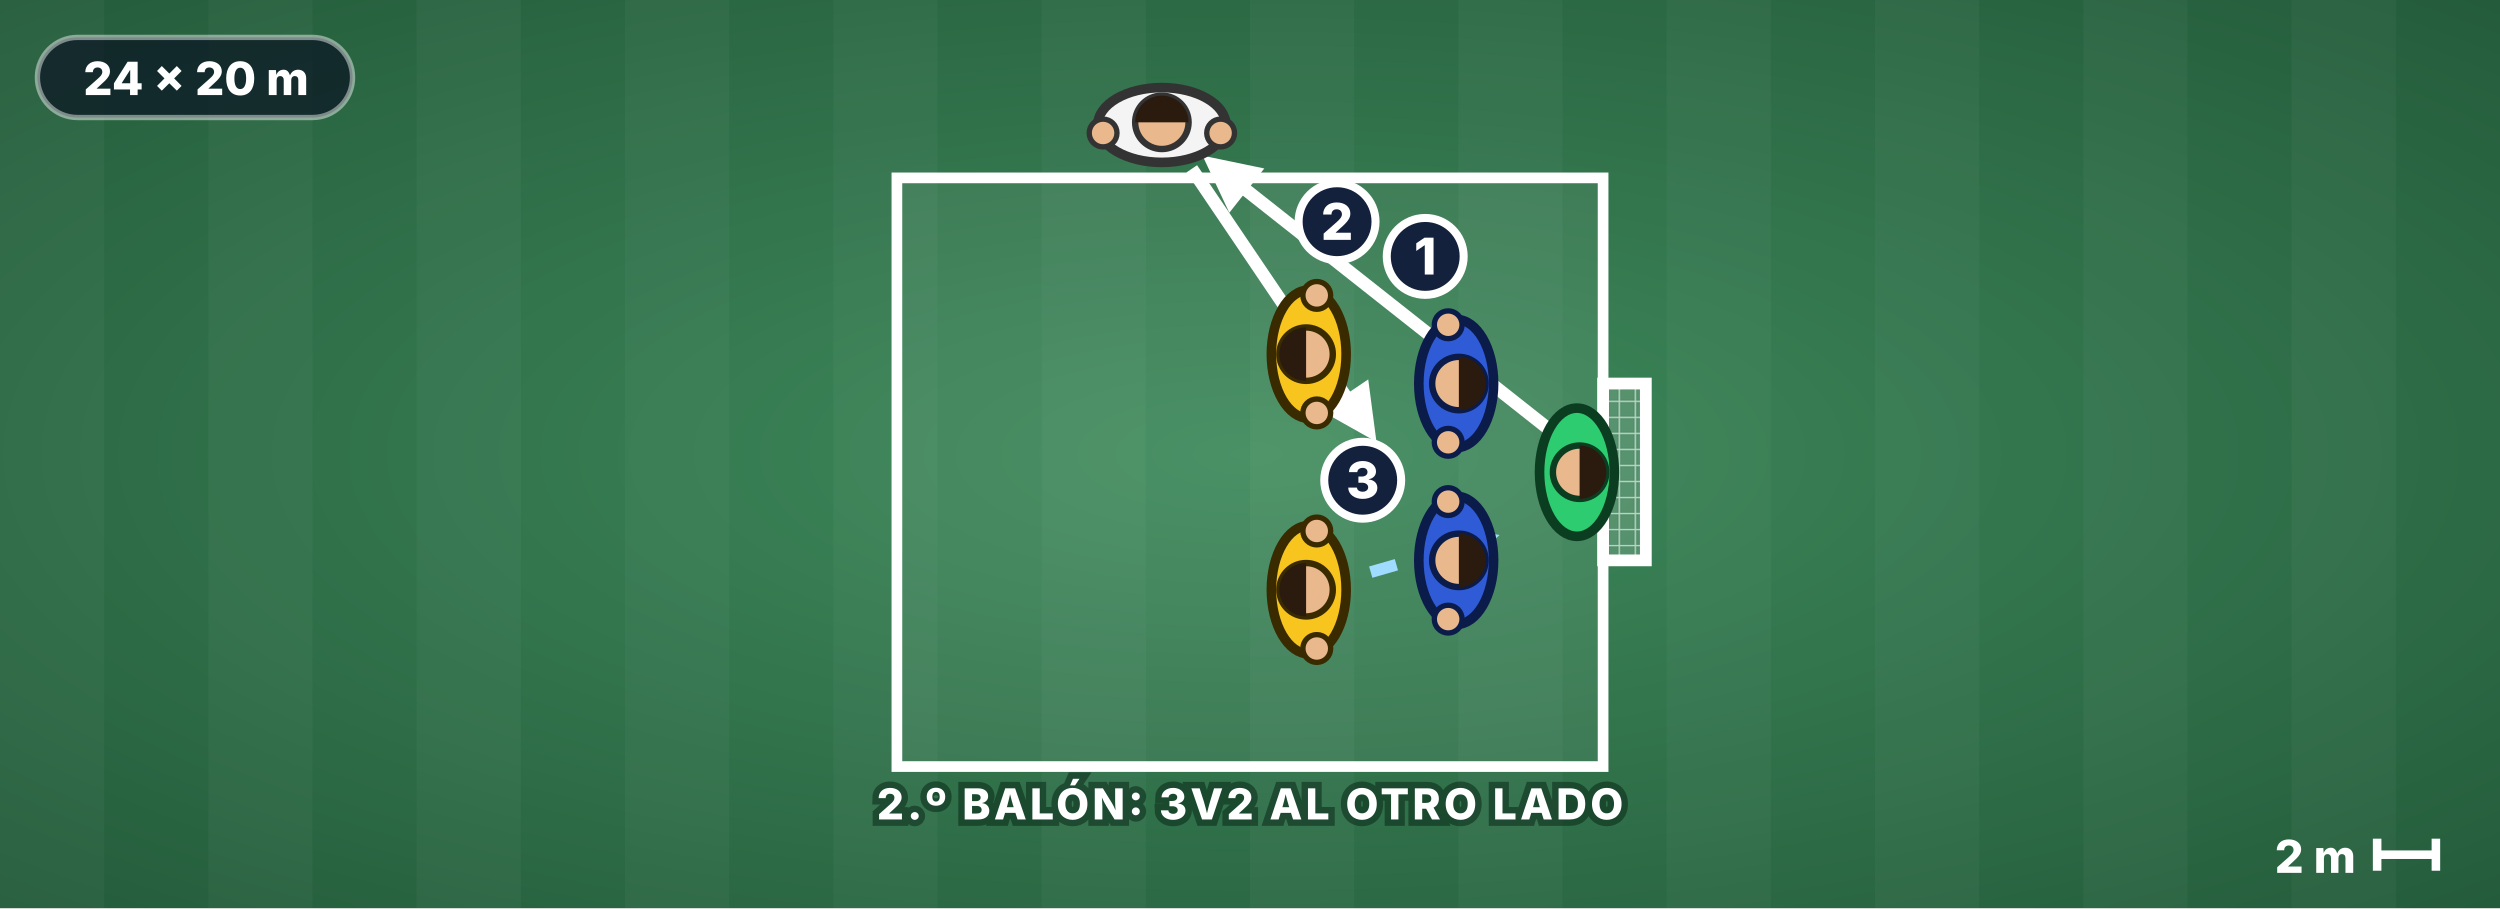
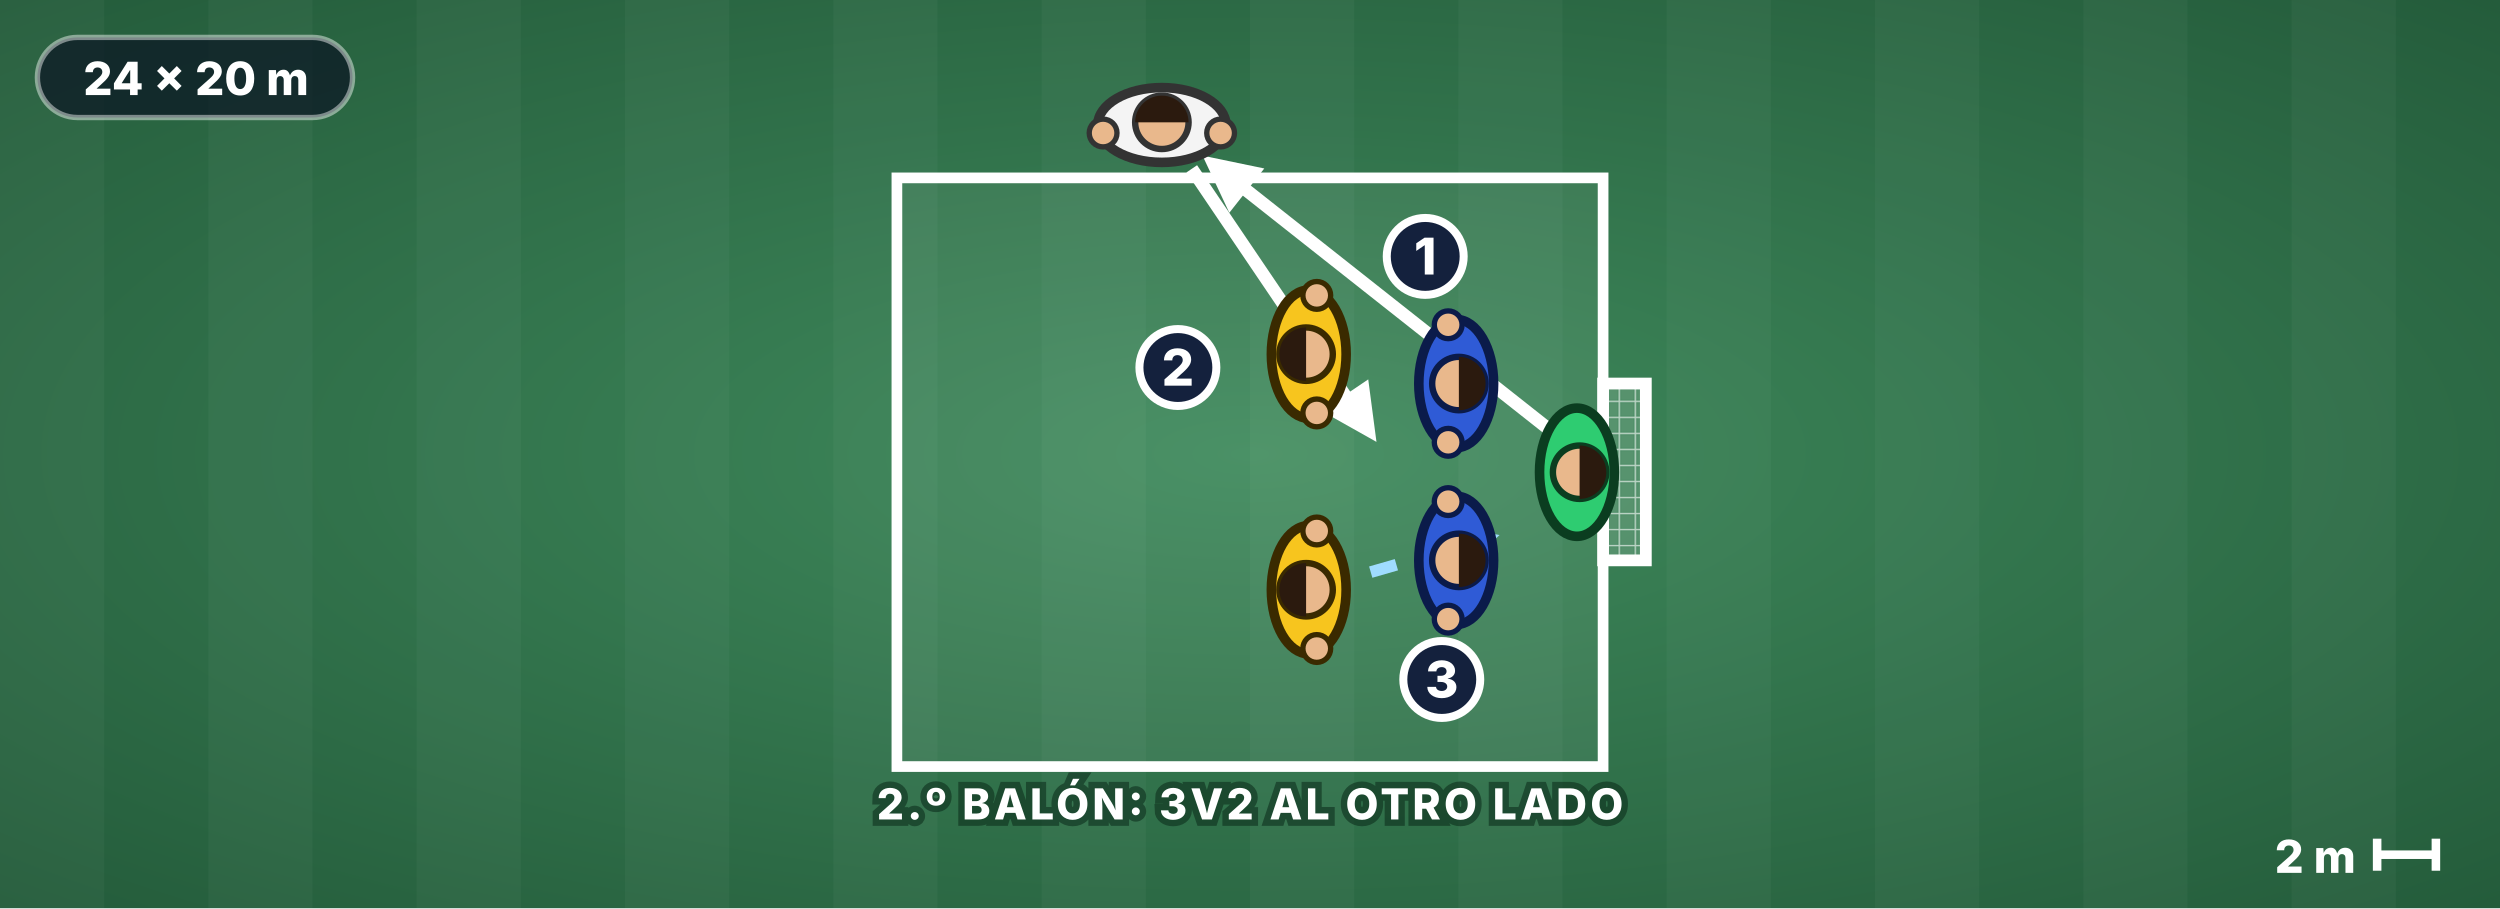
<svg xmlns="http://www.w3.org/2000/svg" viewBox="0 0 468 170" preserveAspectRatio="xMidYMid slice">
  <defs>
    <radialGradient id="g" cx="50%" cy="50%" r="70%">
      <stop offset="0" stop-color="#3f8a5c" />
      <stop offset="1" stop-color="#245c3b" />
    </radialGradient>
    <pattern id="hatch" width="6" height="6" patternUnits="userSpaceOnUse" patternTransform="rotate(45)">
      <rect width="6" height="6" fill="rgba(255,255,255,.10)" />
      <line x1="0" y1="0" x2="0" y2="6" stroke="rgba(255,255,255,.30)" stroke-width="1.6" />
    </pattern>
    <pattern id="net" width="3" height="3" patternUnits="userSpaceOnUse">
      <rect width="3" height="3" fill="rgba(255,255,255,.15)" />
      <path d="M0 0H3M0 0V3" stroke="rgba(255,255,255,.6)" stroke-width=".5" />
    </pattern>
    <marker id="ahW" viewBox="0 0 10 10" refX="7" refY="5" markerWidth="4.4" markerHeight="4.4" orient="auto">
      <path d="M0 0L10 5L0 10z" fill="#fff" />
    </marker>
    <marker id="ahB" viewBox="0 0 10 10" refX="7" refY="5" markerWidth="4.6" markerHeight="4.6" orient="auto">
      <path d="M0 0L10 5L0 10z" fill="#9fdcff" />
    </marker>
    <marker id="ahO" viewBox="0 0 10 10" refX="7" refY="5" markerWidth="4.4" markerHeight="4.4" orient="auto">
      <path d="M0 0L10 5L0 10z" fill="#ffb21e" />
    </marker>
  </defs>
  <rect width="468" height="170" fill="url(#g)" />
  <rect x="0.0" y="0" width="19.5" height="170" fill="rgba(255,255,255,.035)" />
  <rect x="39.0" y="0" width="19.5" height="170" fill="rgba(255,255,255,.035)" />
  <rect x="78.0" y="0" width="19.5" height="170" fill="rgba(255,255,255,.035)" />
  <rect x="117.0" y="0" width="19.5" height="170" fill="rgba(255,255,255,.035)" />
  <rect x="156.0" y="0" width="19.5" height="170" fill="rgba(255,255,255,.035)" />
  <rect x="195.0" y="0" width="19.5" height="170" fill="rgba(255,255,255,.035)" />
  <rect x="234.0" y="0" width="19.5" height="170" fill="rgba(255,255,255,.035)" />
  <rect x="273.0" y="0" width="19.5" height="170" fill="rgba(255,255,255,.035)" />
  <rect x="312.0" y="0" width="19.5" height="170" fill="rgba(255,255,255,.035)" />
  <rect x="351.0" y="0" width="19.5" height="170" fill="rgba(255,255,255,.035)" />
  <rect x="390.0" y="0" width="19.5" height="170" fill="rgba(255,255,255,.035)" />
  <rect x="429.0" y="0" width="19.5" height="170" fill="rgba(255,255,255,.035)" />
  <rect x="167.9" y="33.3" width="132.2" height="110.2" fill="rgba(255,255,255,.06)" stroke="#fff" stroke-width="2" />
  <rect x="300.1" y="71.8" width="8" height="33.1" fill="url(#net)" stroke="#fff" stroke-width="2.2" />
  <line x1="292.3" y1="82.2" x2="227.6" y2="31.1" stroke="#fff" stroke-width="2.4" marker-end="url(#ahW)" />
  <line x1="223.1" y1="31.6" x2="255.9" y2="80.1" stroke="#fff" stroke-width="2.4" marker-end="url(#ahW)" />
  <line x1="256.6" y1="107.1" x2="277.8" y2="101.0" stroke="#9fdcff" stroke-width="2.2" stroke-dasharray="5 4" marker-end="url(#ahB)" />
  <g transform="translate(295.2,88.4) rotate(270)">
    <ellipse rx="12" ry="7" fill="#2ecc71" stroke="#0b3d20" stroke-width="1.8" />
    <circle cy=".5" r="5" fill="#e9b88c" stroke="#0b3d20" stroke-width="1.2" />
    <path d="M-5 .5A5 5 0 0 0 5 .5Z" fill="#2b1a0e" />
  </g>
  <g>
    <circle cx="266.8" cy="48.0" r="7.2" fill="#14213d" stroke="#fff" stroke-width="1.5" />
    <text x="266.8" y="51.4" text-anchor="middle" font-family="Inter" font-weight="800" font-size="9.5" fill="#fff">1</text>
  </g>
  <g>
-     <circle cx="250.3" cy="41.5" r="7.2" fill="#14213d" stroke="#fff" stroke-width="1.5" />
-     <text x="250.3" y="44.9" text-anchor="middle" font-family="Inter" font-weight="800" font-size="9.5" fill="#fff">2</text>
+     <circle cx="220.5" cy="68.8" r="7.2" fill="#14213d" stroke="#fff" stroke-width="1.5" />
+     <text x="220.5" y="72.2" text-anchor="middle" font-family="Inter" font-weight="800" font-size="9.5" fill="#fff">2</text>
  </g>
  <g>
-     <circle cx="255.1" cy="89.9" r="7.2" fill="#14213d" stroke="#fff" stroke-width="1.5" />
-     <text x="255.1" y="93.3" text-anchor="middle" font-family="Inter" font-weight="800" font-size="9.5" fill="#fff">3</text>
+     <circle cx="269.9" cy="127.2" r="7.2" fill="#14213d" stroke="#fff" stroke-width="1.5" />
+     <text x="269.9" y="130.6" text-anchor="middle" font-family="Inter" font-weight="800" font-size="9.5" fill="#fff">3</text>
  </g>
  <g transform="translate(245.0,66.3) rotate(90)">
    <ellipse cx="0" cy="0" rx="12" ry="7" fill="#f7c51e" stroke="#3a2a00" stroke-width="1.8" />
    <circle cx="-11" cy="-1.5" r="2.6" fill="#e9b88c" stroke="#3a2a00" stroke-width="1" />
    <circle cx="11" cy="-1.5" r="2.6" fill="#e9b88c" stroke="#3a2a00" stroke-width="1" />
    <circle cx="0" cy="0.5" r="5" fill="#e9b88c" stroke="#3a2a00" stroke-width="1.2" />
    <path d="M-5 0.5 A5 5 0 0 0 5 0.5 Z" fill="#2b1a0e" />
  </g>
  <g transform="translate(245.0,110.4) rotate(90)">
    <ellipse cx="0" cy="0" rx="12" ry="7" fill="#f7c51e" stroke="#3a2a00" stroke-width="1.8" />
    <circle cx="-11" cy="-1.5" r="2.6" fill="#e9b88c" stroke="#3a2a00" stroke-width="1" />
    <circle cx="11" cy="-1.5" r="2.6" fill="#e9b88c" stroke="#3a2a00" stroke-width="1" />
    <circle cx="0" cy="0.5" r="5" fill="#e9b88c" stroke="#3a2a00" stroke-width="1.2" />
    <path d="M-5 0.5 A5 5 0 0 0 5 0.5 Z" fill="#2b1a0e" />
  </g>
  <g transform="translate(272.6,71.8) rotate(270)">
    <ellipse cx="0" cy="0" rx="12" ry="7" fill="#2f5bd6" stroke="#0b1b4a" stroke-width="1.8" />
    <circle cx="-11" cy="-1.5" r="2.6" fill="#e9b88c" stroke="#0b1b4a" stroke-width="1" />
    <circle cx="11" cy="-1.5" r="2.6" fill="#e9b88c" stroke="#0b1b4a" stroke-width="1" />
    <circle cx="0" cy="0.5" r="5" fill="#e9b88c" stroke="#0b1b4a" stroke-width="1.2" />
    <path d="M-5 0.5 A5 5 0 0 0 5 0.5 Z" fill="#2b1a0e" />
  </g>
  <g transform="translate(272.6,104.9) rotate(270)">
    <ellipse cx="0" cy="0" rx="12" ry="7" fill="#2f5bd6" stroke="#0b1b4a" stroke-width="1.8" />
    <circle cx="-11" cy="-1.5" r="2.6" fill="#e9b88c" stroke="#0b1b4a" stroke-width="1" />
    <circle cx="11" cy="-1.5" r="2.6" fill="#e9b88c" stroke="#0b1b4a" stroke-width="1" />
    <circle cx="0" cy="0.5" r="5" fill="#e9b88c" stroke="#0b1b4a" stroke-width="1.2" />
    <path d="M-5 0.5 A5 5 0 0 0 5 0.5 Z" fill="#2b1a0e" />
  </g>
  <g transform="translate(217.5,23.4) rotate(180)">
    <ellipse cx="0" cy="0" rx="12" ry="7" fill="#f4f4f4" stroke="#333333" stroke-width="1.8" />
    <circle cx="-11" cy="-1.5" r="2.6" fill="#e9b88c" stroke="#333333" stroke-width="1" />
    <circle cx="11" cy="-1.5" r="2.6" fill="#e9b88c" stroke="#333333" stroke-width="1" />
    <circle cx="0" cy="0.5" r="5" fill="#e9b88c" stroke="#333333" stroke-width="1.2" />
    <path d="M-5 0.5 A5 5 0 0 0 5 0.5 Z" fill="#2b1a0e" />
  </g>
  <text x="234.0" y="153.4" text-anchor="middle" font-family="Inter" font-weight="800" font-size="8" letter-spacing=".6" fill="#fff" paint-order="stroke" stroke="rgba(10,40,25,.55)" stroke-width="2.4">2.º BALÓN: 3V2 AL OTRO LADO</text>
  <rect x="7" y="7" width="59" height="15" rx="7.5" fill="rgba(10,20,35,.72)" stroke="rgba(255,255,255,.45)" />
  <text x="36.7" y="17.8" text-anchor="middle" font-family="Inter" font-weight="800" font-size="8.6" fill="#fff">24 × 20 m</text>
  <text x="441.0" y="163.4" text-anchor="end" font-family="Inter" font-weight="800" font-size="8.5" fill="#fff">2 m</text>
  <path d="M445.0 157.0 V163.0 M445.0 160.0 H456.0 M456.0 157.0 V163.0" stroke="#fff" stroke-width="1.6" />
</svg>
